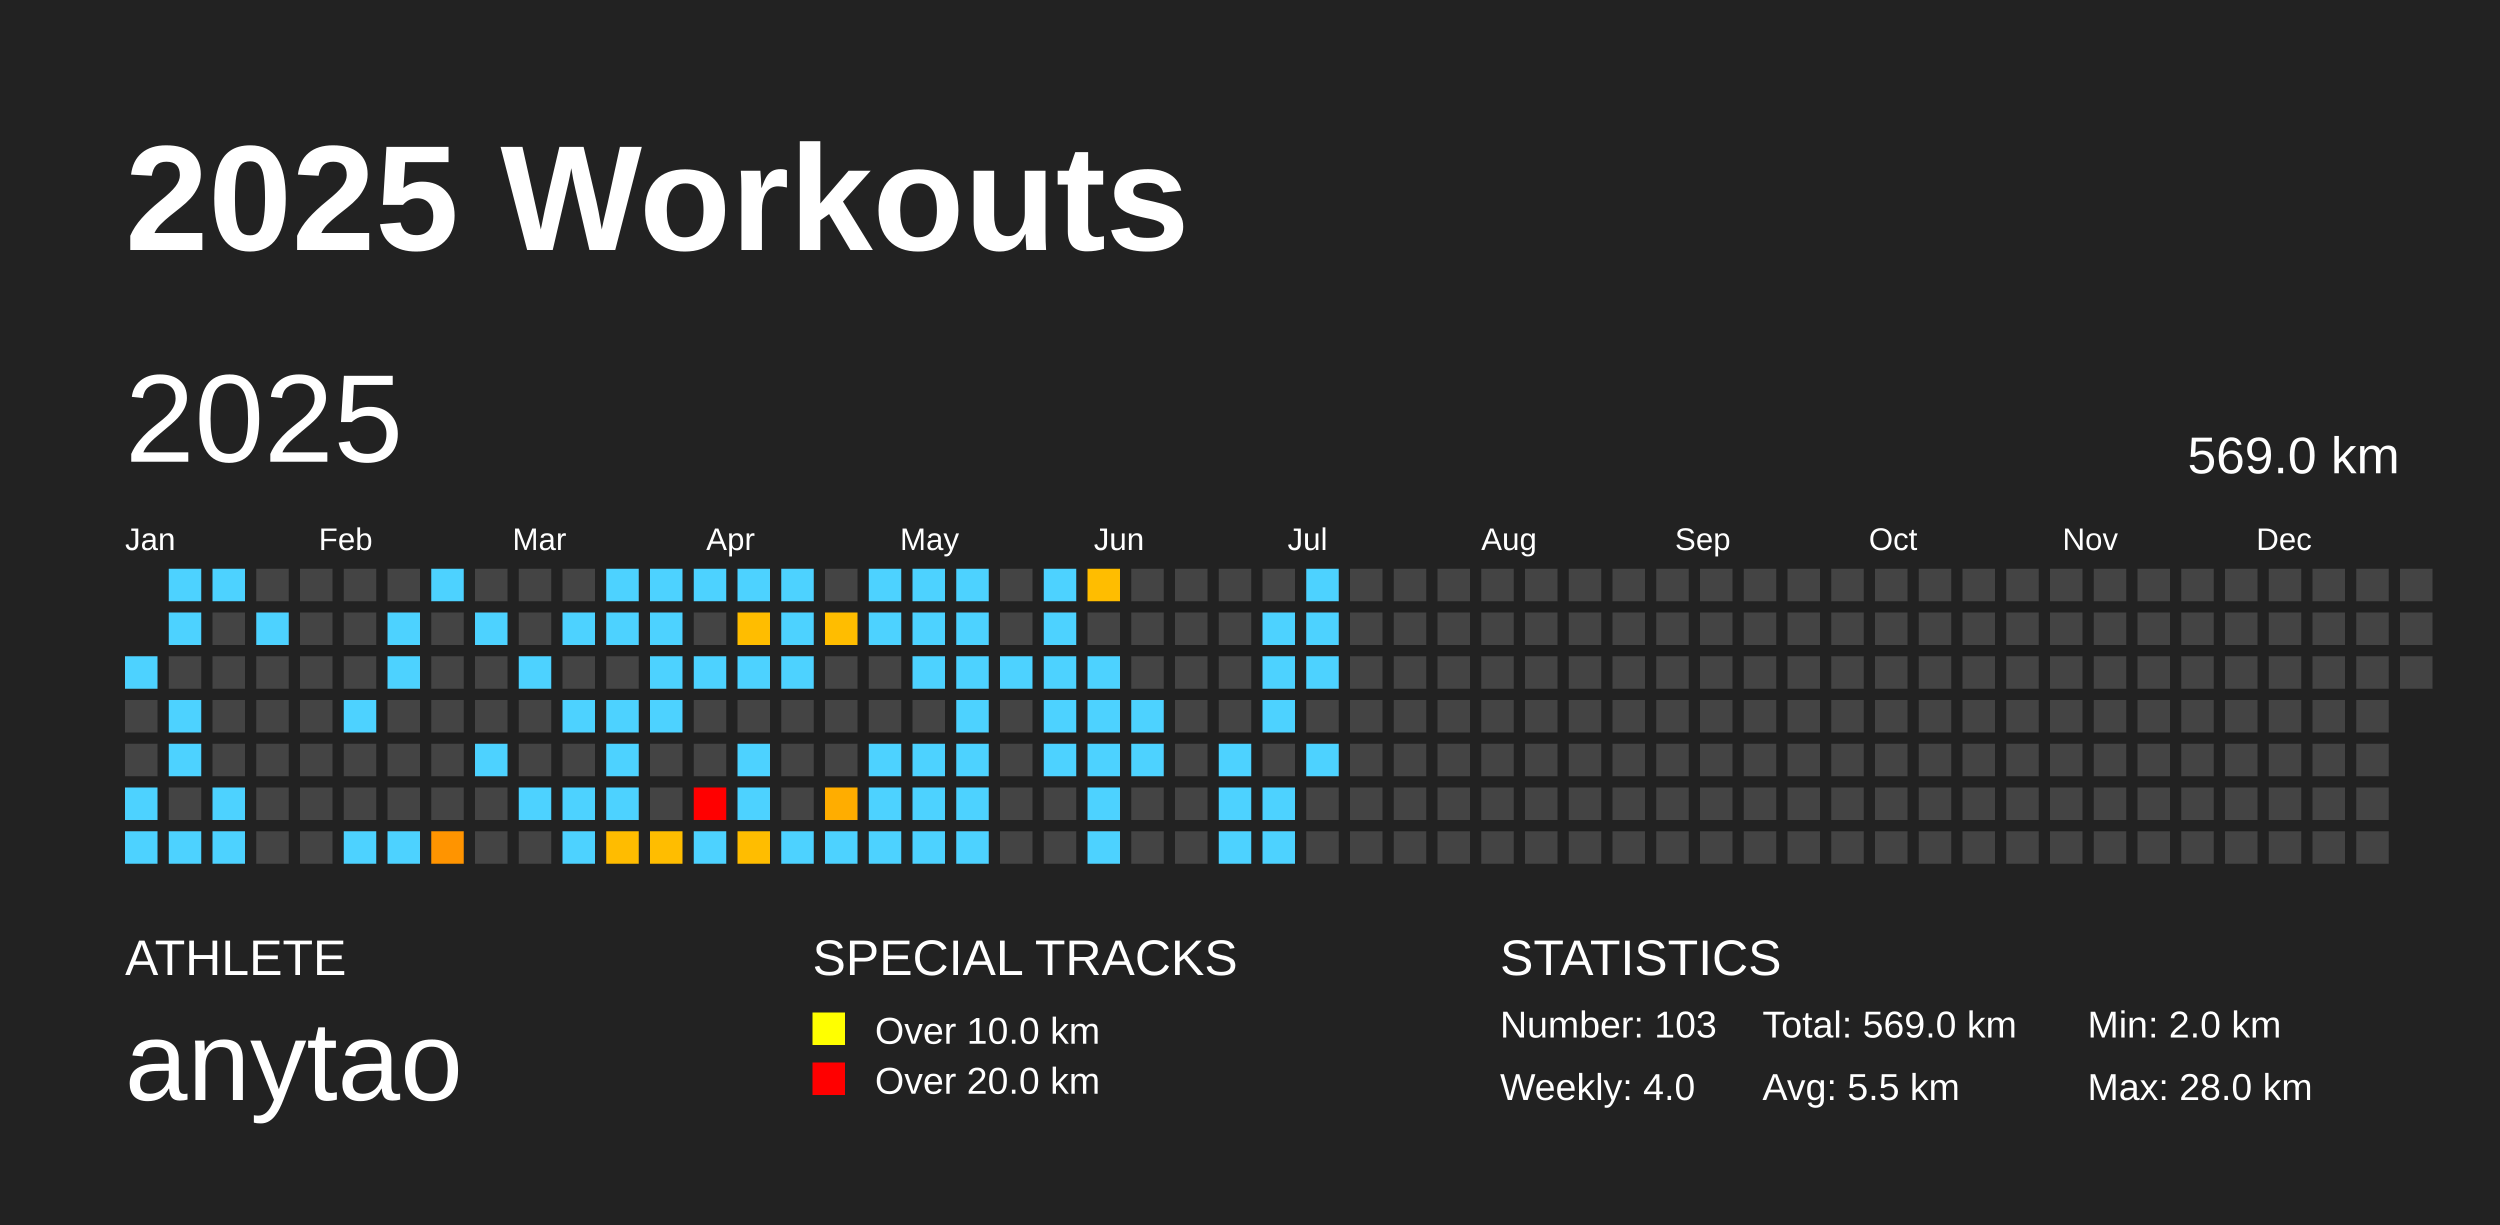
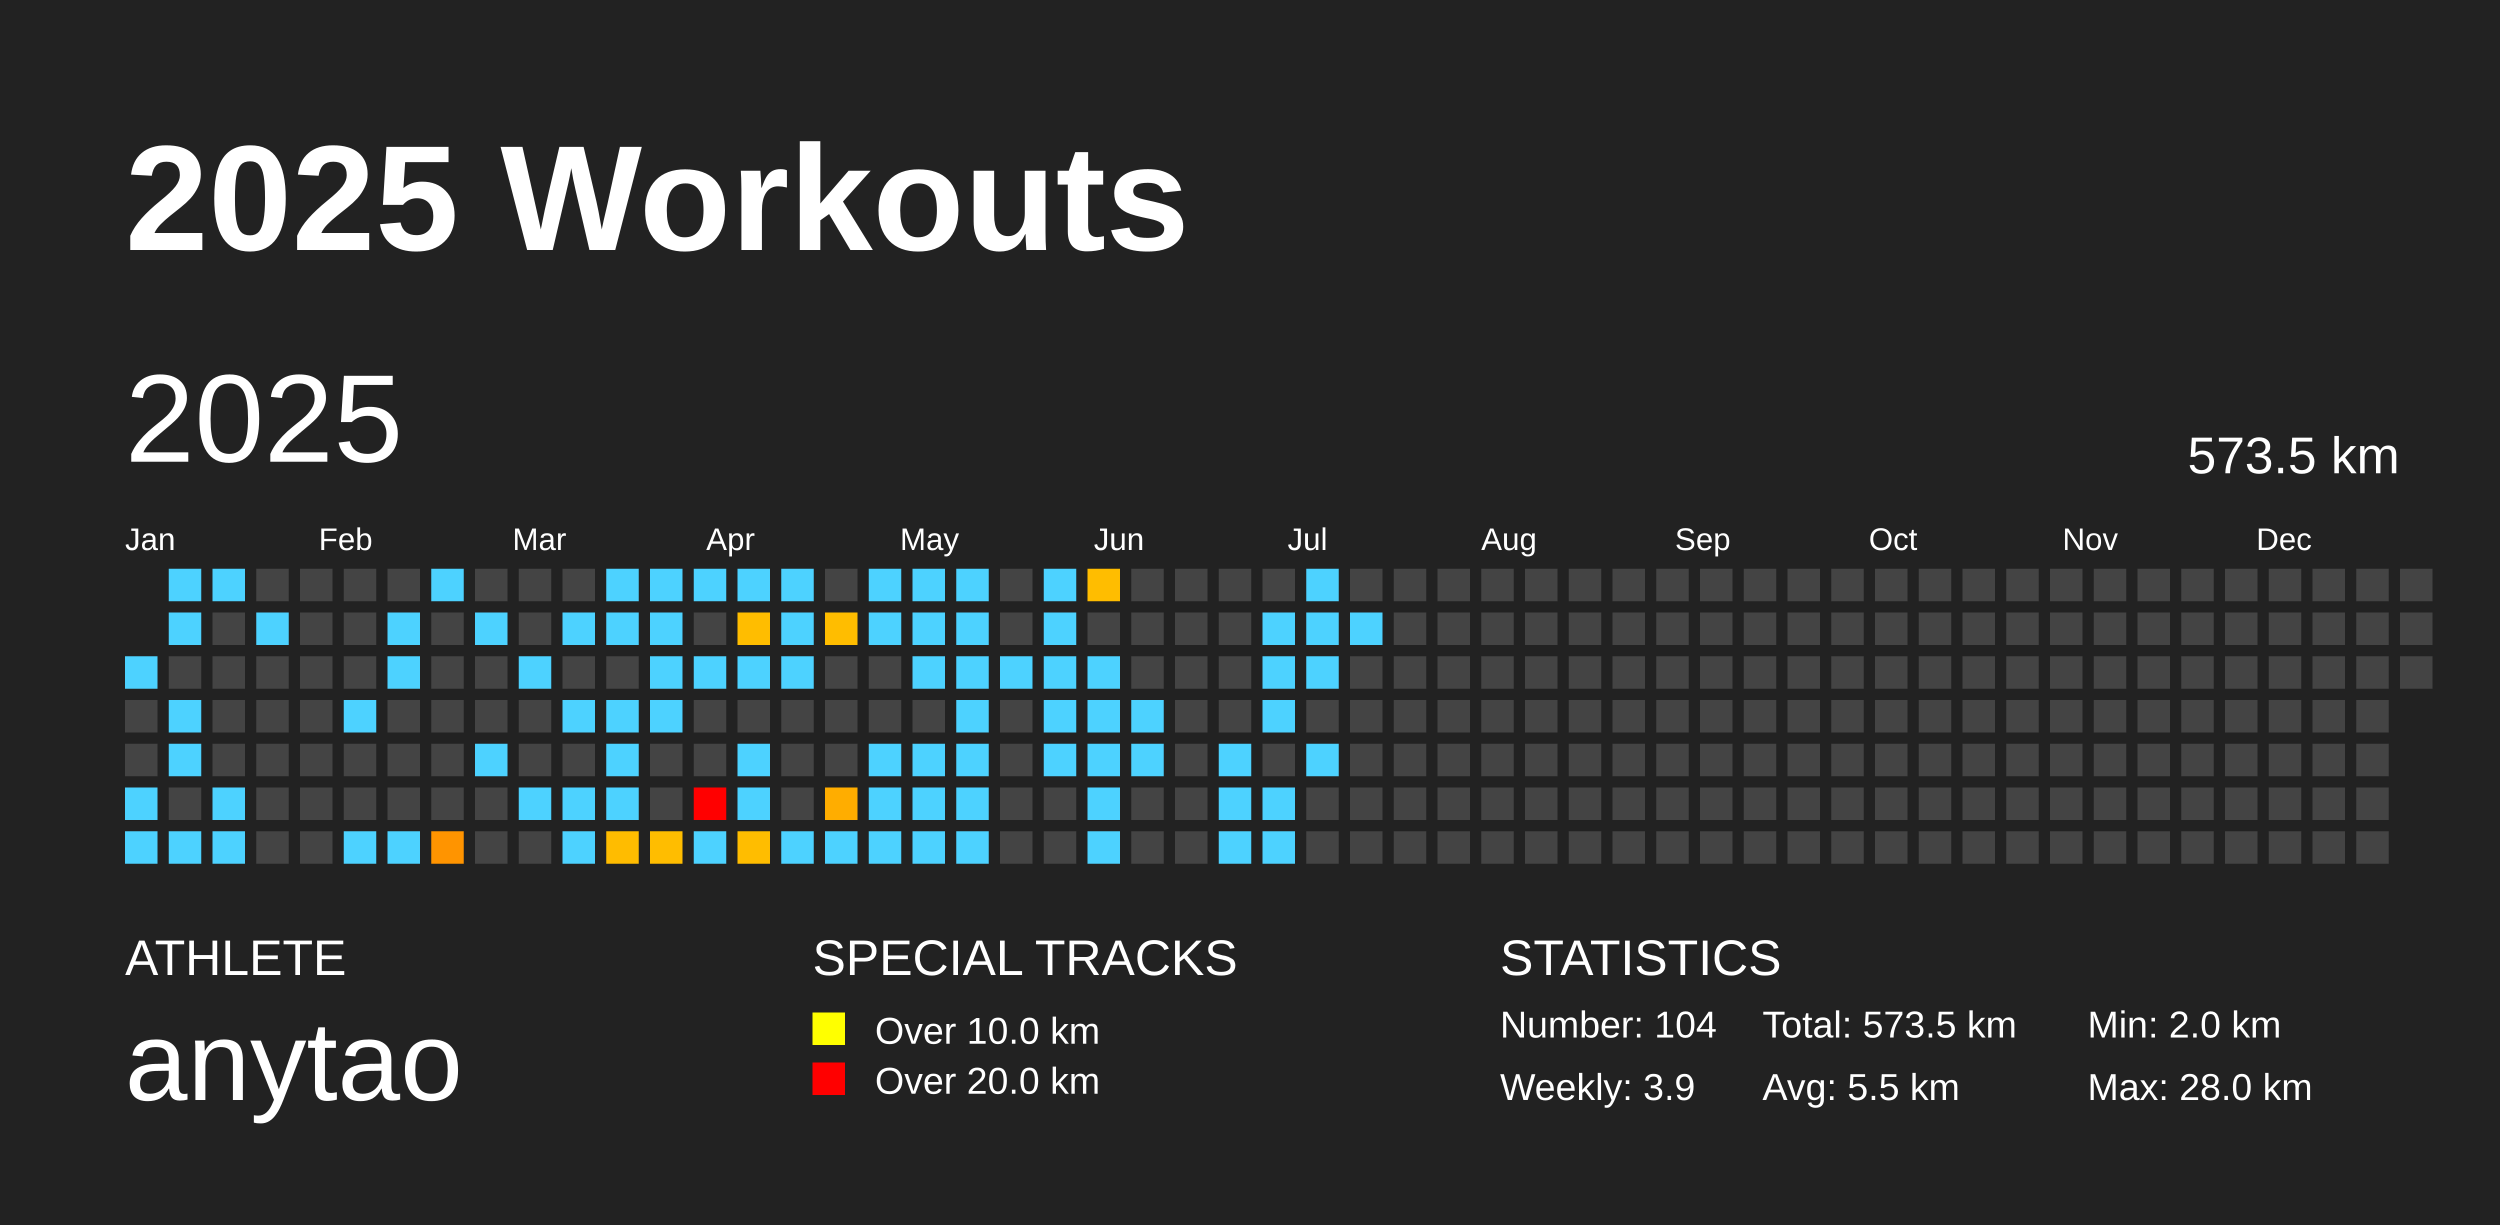
<svg xmlns="http://www.w3.org/2000/svg" baseProfile="full" height="98mm" version="1.1" viewBox="0,0,200,98" width="200mm">
  <defs />
  <rect fill="#222222" height="98" width="200" x="0" y="0" />
  <text fill="#FFFFFF" style="font-size:12px; font-family:Arial; font-weight:bold;" x="10" y="20">2025 Workouts</text>
  <text fill="#FFFFFF" style="font-size:4px; font-family:Arial" x="10" y="78">ATHLETE</text>
  <text fill="#FFFFFF" style="font-size:9px; font-family:Arial" x="10" y="88">anytao</text>
  <text fill="#FFFFFF" style="font-size:4px; font-family:Arial" x="65" y="78">SPECIAL TRACKS</text>
  <rect fill="yellow" height="2.6" width="2.6" x="65" y="81" />
  <text fill="#FFFFFF" style="font-size:3px; font-family:Arial" x="70" y="83.5">Over 10.0 km</text>
  <rect fill="red" height="2.6" width="2.6" x="65" y="85" />
  <text fill="#FFFFFF" style="font-size:3px; font-family:Arial" x="70" y="87.5">Over 20.0 km</text>
  <text fill="#FFFFFF" style="font-size:4px; font-family:Arial" x="120" y="78">STATISTICS</text>
-   <text fill="#FFFFFF" style="font-size:3px; font-family:Arial" x="120" y="83">Number: 103</text>
-   <text fill="#FFFFFF" style="font-size:3px; font-family:Arial" x="120" y="88">Weekly: 4.0</text>
-   <text fill="#FFFFFF" style="font-size:3px; font-family:Arial" x="141" y="83">Total: 569.0 km</text>
+   <text fill="#FFFFFF" style="font-size:3px; font-family:Arial" x="120" y="83">Number: 104</text>
+   <text fill="#FFFFFF" style="font-size:3px; font-family:Arial" x="120" y="88">Weekly: 3.9</text>
+   <text fill="#FFFFFF" style="font-size:3px; font-family:Arial" x="141" y="83">Total: 573.5 km</text>
  <text fill="#FFFFFF" style="font-size:3px; font-family:Arial" x="141" y="88">Avg: 5.5 km</text>
  <text fill="#FFFFFF" style="font-size:3px; font-family:Arial" x="167" y="83">Min: 2.0 km</text>
  <text fill="#FFFFFF" style="font-size:3px; font-family:Arial" x="167" y="88">Max: 28.0 km</text>
  <text dominant-baseline="hanging" fill="#FFFFFF" style="font-size:10.0px; font-family:Arial;" x="10" y="30">2025</text>
-   <text dominant-baseline="hanging" fill="#FFFFFF" style="font-size:4.125px; font-family:Arial;" x="175" y="35">569.0 km</text>
+   <text dominant-baseline="hanging" fill="#FFFFFF" style="font-size:4.125px; font-family:Arial;" x="175" y="35">573.5 km</text>
  <text fill="#FFFFFF" style="font-size:2.5px; font-family:Arial" x="10.0" y="44">Jan</text>
  <text fill="#FFFFFF" style="font-size:2.5px; font-family:Arial" x="25.5" y="44">Feb</text>
  <text fill="#FFFFFF" style="font-size:2.5px; font-family:Arial" x="41.0" y="44">Mar</text>
  <text fill="#FFFFFF" style="font-size:2.5px; font-family:Arial" x="56.5" y="44">Apr</text>
  <text fill="#FFFFFF" style="font-size:2.5px; font-family:Arial" x="72.0" y="44">May</text>
  <text fill="#FFFFFF" style="font-size:2.5px; font-family:Arial" x="87.5" y="44">Jun</text>
  <text fill="#FFFFFF" style="font-size:2.5px; font-family:Arial" x="103.0" y="44">Jul</text>
  <text fill="#FFFFFF" style="font-size:2.5px; font-family:Arial" x="118.5" y="44">Aug</text>
  <text fill="#FFFFFF" style="font-size:2.5px; font-family:Arial" x="134.0" y="44">Sep</text>
  <text fill="#FFFFFF" style="font-size:2.5px; font-family:Arial" x="149.5" y="44">Oct</text>
  <text fill="#FFFFFF" style="font-size:2.5px; font-family:Arial" x="165.0" y="44">Nov</text>
  <text fill="#FFFFFF" style="font-size:2.5px; font-family:Arial" x="180.5" y="44">Dec</text>
  <rect fill="#4dd2ff" height="2.6" width="2.6" x="10.0" y="52.5" />
  <rect fill="#444444" height="2.6" width="2.6" x="10.0" y="56.0" />
  <rect fill="#444444" height="2.6" width="2.6" x="10.0" y="59.5" />
  <rect fill="#4dd2ff" height="2.6" width="2.6" x="10.0" y="63.0" />
  <rect fill="#4dd2ff" height="2.6" width="2.6" x="10.0" y="66.5" />
  <rect fill="#4dd2ff" height="2.6" width="2.6" x="13.5" y="45.5" />
  <rect fill="#4dd2ff" height="2.6" width="2.6" x="13.5" y="49.0" />
  <rect fill="#444444" height="2.6" width="2.6" x="13.5" y="52.5" />
  <rect fill="#4dd2ff" height="2.6" width="2.6" x="13.5" y="56.0" />
  <rect fill="#4dd2ff" height="2.6" width="2.6" x="13.5" y="59.5" />
  <rect fill="#444444" height="2.6" width="2.6" x="13.5" y="63.0" />
  <rect fill="#4dd2ff" height="2.6" width="2.6" x="13.5" y="66.5" />
  <rect fill="#4dd2ff" height="2.6" width="2.6" x="17.0" y="45.5" />
  <rect fill="#444444" height="2.6" width="2.6" x="17.0" y="49.0" />
  <rect fill="#444444" height="2.6" width="2.6" x="17.0" y="52.5" />
  <rect fill="#444444" height="2.6" width="2.6" x="17.0" y="56.0" />
  <rect fill="#444444" height="2.6" width="2.6" x="17.0" y="59.5" />
  <rect fill="#4dd2ff" height="2.6" width="2.6" x="17.0" y="63.0" />
  <rect fill="#4dd2ff" height="2.6" width="2.6" x="17.0" y="66.5" />
  <rect fill="#444444" height="2.6" width="2.6" x="20.5" y="45.5" />
  <rect fill="#4dd2ff" height="2.6" width="2.6" x="20.5" y="49.0" />
  <rect fill="#444444" height="2.6" width="2.6" x="20.5" y="52.5" />
  <rect fill="#444444" height="2.6" width="2.6" x="20.5" y="56.0" />
  <rect fill="#444444" height="2.6" width="2.6" x="20.5" y="59.5" />
  <rect fill="#444444" height="2.6" width="2.6" x="20.5" y="63.0" />
  <rect fill="#444444" height="2.6" width="2.6" x="20.5" y="66.5" />
  <rect fill="#444444" height="2.6" width="2.6" x="24.0" y="45.5" />
  <rect fill="#444444" height="2.6" width="2.6" x="24.0" y="49.0" />
  <rect fill="#444444" height="2.6" width="2.6" x="24.0" y="52.5" />
  <rect fill="#444444" height="2.6" width="2.6" x="24.0" y="56.0" />
  <rect fill="#444444" height="2.6" width="2.6" x="24.0" y="59.5" />
  <rect fill="#444444" height="2.6" width="2.6" x="24.0" y="63.0" />
  <rect fill="#444444" height="2.6" width="2.6" x="24.0" y="66.5" />
  <rect fill="#444444" height="2.6" width="2.6" x="27.5" y="45.5" />
  <rect fill="#444444" height="2.6" width="2.6" x="27.5" y="49.0" />
  <rect fill="#444444" height="2.6" width="2.6" x="27.5" y="52.5" />
  <rect fill="#4dd2ff" height="2.6" width="2.6" x="27.5" y="56.0" />
  <rect fill="#444444" height="2.6" width="2.6" x="27.5" y="59.5" />
  <rect fill="#444444" height="2.6" width="2.6" x="27.5" y="63.0" />
  <rect fill="#4dd2ff" height="2.6" width="2.6" x="27.5" y="66.5" />
  <rect fill="#444444" height="2.6" width="2.6" x="31.0" y="45.5" />
  <rect fill="#4dd2ff" height="2.6" width="2.6" x="31.0" y="49.0" />
  <rect fill="#4dd2ff" height="2.6" width="2.6" x="31.0" y="52.5" />
  <rect fill="#444444" height="2.6" width="2.6" x="31.0" y="56.0" />
  <rect fill="#444444" height="2.6" width="2.6" x="31.0" y="59.5" />
  <rect fill="#444444" height="2.6" width="2.6" x="31.0" y="63.0" />
  <rect fill="#4dd2ff" height="2.6" width="2.6" x="31.0" y="66.5" />
  <rect fill="#4dd2ff" height="2.6" width="2.6" x="34.5" y="45.5" />
  <rect fill="#444444" height="2.6" width="2.6" x="34.5" y="49.0" />
  <rect fill="#444444" height="2.6" width="2.6" x="34.5" y="52.5" />
  <rect fill="#444444" height="2.6" width="2.6" x="34.5" y="56.0" />
  <rect fill="#444444" height="2.6" width="2.6" x="34.5" y="59.5" />
  <rect fill="#444444" height="2.6" width="2.6" x="34.5" y="63.0" />
  <rect fill="#ff9400" height="2.6" width="2.6" x="34.5" y="66.5" />
  <rect fill="#444444" height="2.6" width="2.6" x="38.0" y="45.5" />
  <rect fill="#4dd2ff" height="2.6" width="2.6" x="38.0" y="49.0" />
  <rect fill="#444444" height="2.6" width="2.6" x="38.0" y="52.5" />
  <rect fill="#444444" height="2.6" width="2.6" x="38.0" y="56.0" />
  <rect fill="#4dd2ff" height="2.6" width="2.6" x="38.0" y="59.5" />
  <rect fill="#444444" height="2.6" width="2.6" x="38.0" y="63.0" />
  <rect fill="#444444" height="2.6" width="2.6" x="38.0" y="66.5" />
  <rect fill="#444444" height="2.6" width="2.6" x="41.5" y="45.5" />
  <rect fill="#444444" height="2.6" width="2.6" x="41.5" y="49.0" />
  <rect fill="#4dd2ff" height="2.6" width="2.6" x="41.5" y="52.5" />
  <rect fill="#444444" height="2.6" width="2.6" x="41.5" y="56.0" />
  <rect fill="#444444" height="2.6" width="2.6" x="41.5" y="59.5" />
  <rect fill="#4dd2ff" height="2.6" width="2.6" x="41.5" y="63.0" />
  <rect fill="#444444" height="2.6" width="2.6" x="41.5" y="66.5" />
  <rect fill="#444444" height="2.6" width="2.6" x="45.0" y="45.5" />
  <rect fill="#4dd2ff" height="2.6" width="2.6" x="45.0" y="49.0" />
  <rect fill="#444444" height="2.6" width="2.6" x="45.0" y="52.5" />
  <rect fill="#4dd2ff" height="2.6" width="2.6" x="45.0" y="56.0" />
  <rect fill="#444444" height="2.6" width="2.6" x="45.0" y="59.5" />
  <rect fill="#4dd2ff" height="2.6" width="2.6" x="45.0" y="63.0" />
  <rect fill="#4dd2ff" height="2.6" width="2.6" x="45.0" y="66.5" />
  <rect fill="#4dd2ff" height="2.6" width="2.6" x="48.5" y="45.5" />
  <rect fill="#4dd2ff" height="2.6" width="2.6" x="48.5" y="49.0" />
  <rect fill="#444444" height="2.6" width="2.6" x="48.5" y="52.5" />
  <rect fill="#4dd2ff" height="2.6" width="2.6" x="48.5" y="56.0" />
  <rect fill="#4dd2ff" height="2.6" width="2.6" x="48.5" y="59.5" />
  <rect fill="#4dd2ff" height="2.6" width="2.6" x="48.5" y="63.0" />
  <rect fill="#ffbc00" height="2.6" width="2.6" x="48.5" y="66.5" />
  <rect fill="#4dd2ff" height="2.6" width="2.6" x="52.0" y="45.5" />
  <rect fill="#4dd2ff" height="2.6" width="2.6" x="52.0" y="49.0" />
  <rect fill="#4dd2ff" height="2.6" width="2.6" x="52.0" y="52.5" />
  <rect fill="#4dd2ff" height="2.6" width="2.6" x="52.0" y="56.0" />
  <rect fill="#444444" height="2.6" width="2.6" x="52.0" y="59.5" />
  <rect fill="#444444" height="2.6" width="2.6" x="52.0" y="63.0" />
  <rect fill="#ffbd00" height="2.6" width="2.6" x="52.0" y="66.5" />
  <rect fill="#4dd2ff" height="2.6" width="2.6" x="55.5" y="45.5" />
  <rect fill="#444444" height="2.6" width="2.6" x="55.5" y="49.0" />
  <rect fill="#4dd2ff" height="2.6" width="2.6" x="55.5" y="52.5" />
  <rect fill="#444444" height="2.6" width="2.6" x="55.5" y="56.0" />
  <rect fill="#444444" height="2.6" width="2.6" x="55.5" y="59.5" />
  <rect fill="red" height="2.6" width="2.6" x="55.5" y="63.0" />
  <rect fill="#4dd2ff" height="2.6" width="2.6" x="55.5" y="66.5" />
  <rect fill="#4dd2ff" height="2.6" width="2.6" x="59.0" y="45.5" />
  <rect fill="#ffbd00" height="2.6" width="2.6" x="59.0" y="49.0" />
  <rect fill="#4dd2ff" height="2.6" width="2.6" x="59.0" y="52.5" />
  <rect fill="#444444" height="2.6" width="2.6" x="59.0" y="56.0" />
  <rect fill="#4dd2ff" height="2.6" width="2.6" x="59.0" y="59.5" />
  <rect fill="#4dd2ff" height="2.6" width="2.6" x="59.0" y="63.0" />
  <rect fill="#ffbd00" height="2.6" width="2.6" x="59.0" y="66.5" />
  <rect fill="#4dd2ff" height="2.6" width="2.6" x="62.5" y="45.5" />
  <rect fill="#4dd2ff" height="2.6" width="2.6" x="62.5" y="49.0" />
  <rect fill="#4dd2ff" height="2.6" width="2.6" x="62.5" y="52.5" />
  <rect fill="#444444" height="2.6" width="2.6" x="62.5" y="56.0" />
  <rect fill="#444444" height="2.6" width="2.6" x="62.5" y="59.5" />
  <rect fill="#444444" height="2.6" width="2.6" x="62.5" y="63.0" />
  <rect fill="#4dd2ff" height="2.6" width="2.6" x="62.5" y="66.5" />
  <rect fill="#444444" height="2.6" width="2.6" x="66.0" y="45.5" />
  <rect fill="#ffbd00" height="2.6" width="2.6" x="66.0" y="49.0" />
  <rect fill="#444444" height="2.6" width="2.6" x="66.0" y="52.5" />
  <rect fill="#444444" height="2.6" width="2.6" x="66.0" y="56.0" />
  <rect fill="#444444" height="2.6" width="2.6" x="66.0" y="59.5" />
  <rect fill="#ffad00" height="2.6" width="2.6" x="66.0" y="63.0" />
  <rect fill="#4dd2ff" height="2.6" width="2.6" x="66.0" y="66.5" />
  <rect fill="#4dd2ff" height="2.6" width="2.6" x="69.5" y="45.5" />
  <rect fill="#4dd2ff" height="2.6" width="2.6" x="69.5" y="49.0" />
  <rect fill="#444444" height="2.6" width="2.6" x="69.5" y="52.5" />
  <rect fill="#444444" height="2.6" width="2.6" x="69.5" y="56.0" />
  <rect fill="#4dd2ff" height="2.6" width="2.6" x="69.5" y="59.5" />
  <rect fill="#4dd2ff" height="2.6" width="2.6" x="69.5" y="63.0" />
  <rect fill="#4dd2ff" height="2.6" width="2.6" x="69.5" y="66.5" />
  <rect fill="#4dd2ff" height="2.6" width="2.6" x="73.0" y="45.5" />
  <rect fill="#4dd2ff" height="2.6" width="2.6" x="73.0" y="49.0" />
  <rect fill="#4dd2ff" height="2.6" width="2.6" x="73.0" y="52.5" />
  <rect fill="#444444" height="2.6" width="2.6" x="73.0" y="56.0" />
  <rect fill="#4dd2ff" height="2.6" width="2.6" x="73.0" y="59.5" />
  <rect fill="#4dd2ff" height="2.6" width="2.6" x="73.0" y="63.0" />
  <rect fill="#4dd2ff" height="2.6" width="2.6" x="73.0" y="66.5" />
  <rect fill="#4dd2ff" height="2.6" width="2.6" x="76.5" y="45.5" />
  <rect fill="#4dd2ff" height="2.6" width="2.6" x="76.5" y="49.0" />
  <rect fill="#4dd2ff" height="2.6" width="2.6" x="76.5" y="52.5" />
  <rect fill="#4dd2ff" height="2.6" width="2.6" x="76.5" y="56.0" />
  <rect fill="#4dd2ff" height="2.6" width="2.6" x="76.5" y="59.5" />
  <rect fill="#4dd2ff" height="2.6" width="2.6" x="76.5" y="63.0" />
  <rect fill="#4dd2ff" height="2.6" width="2.6" x="76.5" y="66.5" />
  <rect fill="#444444" height="2.6" width="2.6" x="80.0" y="45.5" />
  <rect fill="#444444" height="2.6" width="2.6" x="80.0" y="49.0" />
  <rect fill="#4dd2ff" height="2.6" width="2.6" x="80.0" y="52.5" />
  <rect fill="#444444" height="2.6" width="2.6" x="80.0" y="56.0" />
  <rect fill="#444444" height="2.6" width="2.6" x="80.0" y="59.5" />
  <rect fill="#444444" height="2.6" width="2.6" x="80.0" y="63.0" />
  <rect fill="#444444" height="2.6" width="2.6" x="80.0" y="66.5" />
  <rect fill="#4dd2ff" height="2.6" width="2.6" x="83.5" y="45.5" />
  <rect fill="#4dd2ff" height="2.6" width="2.6" x="83.5" y="49.0" />
  <rect fill="#4dd2ff" height="2.6" width="2.6" x="83.5" y="52.5" />
  <rect fill="#4dd2ff" height="2.6" width="2.6" x="83.5" y="56.0" />
  <rect fill="#4dd2ff" height="2.6" width="2.6" x="83.5" y="59.5" />
  <rect fill="#444444" height="2.6" width="2.6" x="83.5" y="63.0" />
  <rect fill="#444444" height="2.6" width="2.6" x="83.5" y="66.5" />
  <rect fill="#ffbd00" height="2.6" width="2.6" x="87.0" y="45.5" />
  <rect fill="#444444" height="2.6" width="2.6" x="87.0" y="49.0" />
  <rect fill="#4dd2ff" height="2.6" width="2.6" x="87.0" y="52.5" />
  <rect fill="#4dd2ff" height="2.6" width="2.6" x="87.0" y="56.0" />
  <rect fill="#4dd2ff" height="2.6" width="2.6" x="87.0" y="59.5" />
  <rect fill="#4dd2ff" height="2.6" width="2.6" x="87.0" y="63.0" />
  <rect fill="#4dd2ff" height="2.6" width="2.6" x="87.0" y="66.5" />
  <rect fill="#444444" height="2.6" width="2.6" x="90.5" y="45.5" />
  <rect fill="#444444" height="2.6" width="2.6" x="90.5" y="49.0" />
  <rect fill="#444444" height="2.6" width="2.6" x="90.5" y="52.5" />
  <rect fill="#4dd2ff" height="2.6" width="2.6" x="90.5" y="56.0" />
  <rect fill="#4dd2ff" height="2.6" width="2.6" x="90.5" y="59.5" />
  <rect fill="#444444" height="2.6" width="2.6" x="90.5" y="63.0" />
  <rect fill="#444444" height="2.6" width="2.6" x="90.5" y="66.5" />
  <rect fill="#444444" height="2.6" width="2.6" x="94.0" y="45.5" />
  <rect fill="#444444" height="2.6" width="2.6" x="94.0" y="49.0" />
  <rect fill="#444444" height="2.6" width="2.6" x="94.0" y="52.5" />
  <rect fill="#444444" height="2.6" width="2.6" x="94.0" y="56.0" />
  <rect fill="#444444" height="2.6" width="2.6" x="94.0" y="59.5" />
  <rect fill="#444444" height="2.6" width="2.6" x="94.0" y="63.0" />
  <rect fill="#444444" height="2.6" width="2.6" x="94.0" y="66.5" />
  <rect fill="#444444" height="2.6" width="2.6" x="97.5" y="45.5" />
  <rect fill="#444444" height="2.6" width="2.6" x="97.5" y="49.0" />
  <rect fill="#444444" height="2.6" width="2.6" x="97.5" y="52.5" />
  <rect fill="#444444" height="2.6" width="2.6" x="97.5" y="56.0" />
  <rect fill="#4dd2ff" height="2.6" width="2.6" x="97.5" y="59.5" />
  <rect fill="#4dd2ff" height="2.6" width="2.6" x="97.5" y="63.0" />
  <rect fill="#4dd2ff" height="2.6" width="2.6" x="97.5" y="66.5" />
  <rect fill="#444444" height="2.6" width="2.6" x="101.0" y="45.5" />
  <rect fill="#4dd2ff" height="2.6" width="2.6" x="101.0" y="49.0" />
  <rect fill="#4dd2ff" height="2.6" width="2.6" x="101.0" y="52.5" />
  <rect fill="#4dd2ff" height="2.6" width="2.6" x="101.0" y="56.0" />
  <rect fill="#444444" height="2.6" width="2.6" x="101.0" y="59.5" />
  <rect fill="#4dd2ff" height="2.6" width="2.6" x="101.0" y="63.0" />
  <rect fill="#4dd2ff" height="2.6" width="2.6" x="101.0" y="66.5" />
  <rect fill="#4dd2ff" height="2.6" width="2.6" x="104.5" y="45.5" />
  <rect fill="#4dd2ff" height="2.6" width="2.6" x="104.5" y="49.0" />
  <rect fill="#4dd2ff" height="2.6" width="2.6" x="104.5" y="52.5" />
  <rect fill="#444444" height="2.6" width="2.6" x="104.5" y="56.0" />
  <rect fill="#4dd2ff" height="2.6" width="2.6" x="104.5" y="59.5" />
  <rect fill="#444444" height="2.6" width="2.6" x="104.5" y="63.0" />
  <rect fill="#444444" height="2.6" width="2.6" x="104.5" y="66.5" />
  <rect fill="#444444" height="2.6" width="2.6" x="108.0" y="45.5" />
-   <rect fill="#444444" height="2.6" width="2.6" x="108.0" y="49.0" />
+   <rect fill="#4dd2ff" height="2.6" width="2.6" x="108.0" y="49.0" />
  <rect fill="#444444" height="2.6" width="2.6" x="108.0" y="52.5" />
  <rect fill="#444444" height="2.6" width="2.6" x="108.0" y="56.0" />
  <rect fill="#444444" height="2.6" width="2.6" x="108.0" y="59.5" />
  <rect fill="#444444" height="2.6" width="2.6" x="108.0" y="63.0" />
  <rect fill="#444444" height="2.6" width="2.6" x="108.0" y="66.5" />
  <rect fill="#444444" height="2.6" width="2.6" x="111.5" y="45.5" />
  <rect fill="#444444" height="2.6" width="2.6" x="111.5" y="49.0" />
  <rect fill="#444444" height="2.6" width="2.6" x="111.5" y="52.5" />
  <rect fill="#444444" height="2.6" width="2.6" x="111.5" y="56.0" />
  <rect fill="#444444" height="2.6" width="2.6" x="111.5" y="59.5" />
  <rect fill="#444444" height="2.6" width="2.6" x="111.5" y="63.0" />
  <rect fill="#444444" height="2.6" width="2.6" x="111.5" y="66.5" />
  <rect fill="#444444" height="2.6" width="2.6" x="115.0" y="45.5" />
  <rect fill="#444444" height="2.6" width="2.6" x="115.0" y="49.0" />
  <rect fill="#444444" height="2.6" width="2.6" x="115.0" y="52.5" />
  <rect fill="#444444" height="2.6" width="2.6" x="115.0" y="56.0" />
  <rect fill="#444444" height="2.6" width="2.6" x="115.0" y="59.5" />
  <rect fill="#444444" height="2.6" width="2.6" x="115.0" y="63.0" />
  <rect fill="#444444" height="2.6" width="2.6" x="115.0" y="66.5" />
  <rect fill="#444444" height="2.6" width="2.6" x="118.5" y="45.5" />
  <rect fill="#444444" height="2.6" width="2.6" x="118.5" y="49.0" />
  <rect fill="#444444" height="2.6" width="2.6" x="118.5" y="52.5" />
  <rect fill="#444444" height="2.6" width="2.6" x="118.5" y="56.0" />
  <rect fill="#444444" height="2.6" width="2.6" x="118.5" y="59.5" />
  <rect fill="#444444" height="2.6" width="2.6" x="118.5" y="63.0" />
  <rect fill="#444444" height="2.6" width="2.6" x="118.5" y="66.5" />
  <rect fill="#444444" height="2.6" width="2.6" x="122.0" y="45.5" />
  <rect fill="#444444" height="2.6" width="2.6" x="122.0" y="49.0" />
  <rect fill="#444444" height="2.6" width="2.6" x="122.0" y="52.5" />
  <rect fill="#444444" height="2.6" width="2.6" x="122.0" y="56.0" />
  <rect fill="#444444" height="2.6" width="2.6" x="122.0" y="59.5" />
  <rect fill="#444444" height="2.6" width="2.6" x="122.0" y="63.0" />
  <rect fill="#444444" height="2.6" width="2.6" x="122.0" y="66.5" />
  <rect fill="#444444" height="2.6" width="2.6" x="125.5" y="45.5" />
  <rect fill="#444444" height="2.6" width="2.6" x="125.5" y="49.0" />
  <rect fill="#444444" height="2.6" width="2.6" x="125.5" y="52.5" />
  <rect fill="#444444" height="2.6" width="2.6" x="125.5" y="56.0" />
  <rect fill="#444444" height="2.6" width="2.6" x="125.5" y="59.5" />
  <rect fill="#444444" height="2.6" width="2.6" x="125.5" y="63.0" />
  <rect fill="#444444" height="2.6" width="2.6" x="125.5" y="66.5" />
  <rect fill="#444444" height="2.6" width="2.6" x="129.0" y="45.5" />
  <rect fill="#444444" height="2.6" width="2.6" x="129.0" y="49.0" />
  <rect fill="#444444" height="2.6" width="2.6" x="129.0" y="52.5" />
  <rect fill="#444444" height="2.6" width="2.6" x="129.0" y="56.0" />
  <rect fill="#444444" height="2.6" width="2.6" x="129.0" y="59.5" />
  <rect fill="#444444" height="2.6" width="2.6" x="129.0" y="63.0" />
  <rect fill="#444444" height="2.6" width="2.6" x="129.0" y="66.5" />
  <rect fill="#444444" height="2.6" width="2.6" x="132.5" y="45.5" />
  <rect fill="#444444" height="2.6" width="2.6" x="132.5" y="49.0" />
  <rect fill="#444444" height="2.6" width="2.6" x="132.5" y="52.5" />
  <rect fill="#444444" height="2.6" width="2.6" x="132.5" y="56.0" />
  <rect fill="#444444" height="2.6" width="2.6" x="132.5" y="59.5" />
  <rect fill="#444444" height="2.6" width="2.6" x="132.5" y="63.0" />
  <rect fill="#444444" height="2.6" width="2.6" x="132.5" y="66.5" />
  <rect fill="#444444" height="2.6" width="2.6" x="136.0" y="45.5" />
  <rect fill="#444444" height="2.6" width="2.6" x="136.0" y="49.0" />
  <rect fill="#444444" height="2.6" width="2.6" x="136.0" y="52.5" />
  <rect fill="#444444" height="2.6" width="2.6" x="136.0" y="56.0" />
  <rect fill="#444444" height="2.6" width="2.6" x="136.0" y="59.5" />
  <rect fill="#444444" height="2.6" width="2.6" x="136.0" y="63.0" />
  <rect fill="#444444" height="2.6" width="2.6" x="136.0" y="66.5" />
  <rect fill="#444444" height="2.6" width="2.6" x="139.5" y="45.5" />
  <rect fill="#444444" height="2.6" width="2.6" x="139.5" y="49.0" />
  <rect fill="#444444" height="2.6" width="2.6" x="139.5" y="52.5" />
  <rect fill="#444444" height="2.6" width="2.6" x="139.5" y="56.0" />
  <rect fill="#444444" height="2.6" width="2.6" x="139.5" y="59.5" />
  <rect fill="#444444" height="2.6" width="2.6" x="139.5" y="63.0" />
  <rect fill="#444444" height="2.6" width="2.6" x="139.5" y="66.5" />
  <rect fill="#444444" height="2.6" width="2.6" x="143.0" y="45.5" />
  <rect fill="#444444" height="2.6" width="2.6" x="143.0" y="49.0" />
  <rect fill="#444444" height="2.6" width="2.6" x="143.0" y="52.5" />
  <rect fill="#444444" height="2.6" width="2.6" x="143.0" y="56.0" />
  <rect fill="#444444" height="2.6" width="2.6" x="143.0" y="59.5" />
  <rect fill="#444444" height="2.6" width="2.6" x="143.0" y="63.0" />
  <rect fill="#444444" height="2.6" width="2.6" x="143.0" y="66.5" />
  <rect fill="#444444" height="2.6" width="2.6" x="146.5" y="45.5" />
  <rect fill="#444444" height="2.6" width="2.6" x="146.5" y="49.0" />
  <rect fill="#444444" height="2.6" width="2.6" x="146.5" y="52.5" />
  <rect fill="#444444" height="2.6" width="2.6" x="146.5" y="56.0" />
  <rect fill="#444444" height="2.6" width="2.6" x="146.5" y="59.5" />
  <rect fill="#444444" height="2.6" width="2.6" x="146.5" y="63.0" />
  <rect fill="#444444" height="2.6" width="2.6" x="146.5" y="66.5" />
  <rect fill="#444444" height="2.6" width="2.6" x="150.0" y="45.5" />
  <rect fill="#444444" height="2.6" width="2.6" x="150.0" y="49.0" />
  <rect fill="#444444" height="2.6" width="2.6" x="150.0" y="52.5" />
  <rect fill="#444444" height="2.6" width="2.6" x="150.0" y="56.0" />
  <rect fill="#444444" height="2.6" width="2.6" x="150.0" y="59.5" />
  <rect fill="#444444" height="2.6" width="2.6" x="150.0" y="63.0" />
  <rect fill="#444444" height="2.6" width="2.6" x="150.0" y="66.5" />
  <rect fill="#444444" height="2.6" width="2.6" x="153.5" y="45.5" />
  <rect fill="#444444" height="2.6" width="2.6" x="153.5" y="49.0" />
  <rect fill="#444444" height="2.6" width="2.6" x="153.5" y="52.5" />
  <rect fill="#444444" height="2.6" width="2.6" x="153.5" y="56.0" />
  <rect fill="#444444" height="2.6" width="2.6" x="153.5" y="59.5" />
  <rect fill="#444444" height="2.6" width="2.6" x="153.5" y="63.0" />
  <rect fill="#444444" height="2.6" width="2.6" x="153.5" y="66.5" />
  <rect fill="#444444" height="2.6" width="2.6" x="157.0" y="45.5" />
  <rect fill="#444444" height="2.6" width="2.6" x="157.0" y="49.0" />
  <rect fill="#444444" height="2.6" width="2.6" x="157.0" y="52.5" />
  <rect fill="#444444" height="2.6" width="2.6" x="157.0" y="56.0" />
  <rect fill="#444444" height="2.6" width="2.6" x="157.0" y="59.5" />
  <rect fill="#444444" height="2.6" width="2.6" x="157.0" y="63.0" />
  <rect fill="#444444" height="2.6" width="2.6" x="157.0" y="66.5" />
  <rect fill="#444444" height="2.6" width="2.6" x="160.5" y="45.5" />
  <rect fill="#444444" height="2.6" width="2.6" x="160.5" y="49.0" />
  <rect fill="#444444" height="2.6" width="2.6" x="160.5" y="52.5" />
  <rect fill="#444444" height="2.6" width="2.6" x="160.5" y="56.0" />
  <rect fill="#444444" height="2.6" width="2.6" x="160.5" y="59.5" />
  <rect fill="#444444" height="2.6" width="2.6" x="160.5" y="63.0" />
  <rect fill="#444444" height="2.6" width="2.6" x="160.5" y="66.5" />
  <rect fill="#444444" height="2.6" width="2.6" x="164.0" y="45.5" />
  <rect fill="#444444" height="2.6" width="2.6" x="164.0" y="49.0" />
  <rect fill="#444444" height="2.6" width="2.6" x="164.0" y="52.5" />
  <rect fill="#444444" height="2.6" width="2.6" x="164.0" y="56.0" />
  <rect fill="#444444" height="2.6" width="2.6" x="164.0" y="59.5" />
  <rect fill="#444444" height="2.6" width="2.6" x="164.0" y="63.0" />
  <rect fill="#444444" height="2.6" width="2.6" x="164.0" y="66.5" />
  <rect fill="#444444" height="2.6" width="2.6" x="167.5" y="45.5" />
  <rect fill="#444444" height="2.6" width="2.6" x="167.5" y="49.0" />
  <rect fill="#444444" height="2.6" width="2.6" x="167.5" y="52.5" />
  <rect fill="#444444" height="2.6" width="2.6" x="167.5" y="56.0" />
  <rect fill="#444444" height="2.6" width="2.6" x="167.5" y="59.5" />
  <rect fill="#444444" height="2.6" width="2.6" x="167.5" y="63.0" />
  <rect fill="#444444" height="2.6" width="2.6" x="167.5" y="66.5" />
  <rect fill="#444444" height="2.6" width="2.6" x="171.0" y="45.5" />
  <rect fill="#444444" height="2.6" width="2.6" x="171.0" y="49.0" />
  <rect fill="#444444" height="2.6" width="2.6" x="171.0" y="52.5" />
  <rect fill="#444444" height="2.6" width="2.6" x="171.0" y="56.0" />
  <rect fill="#444444" height="2.6" width="2.6" x="171.0" y="59.5" />
  <rect fill="#444444" height="2.6" width="2.6" x="171.0" y="63.0" />
  <rect fill="#444444" height="2.6" width="2.6" x="171.0" y="66.5" />
  <rect fill="#444444" height="2.6" width="2.6" x="174.5" y="45.5" />
  <rect fill="#444444" height="2.6" width="2.6" x="174.5" y="49.0" />
  <rect fill="#444444" height="2.6" width="2.6" x="174.5" y="52.5" />
  <rect fill="#444444" height="2.6" width="2.6" x="174.5" y="56.0" />
  <rect fill="#444444" height="2.6" width="2.6" x="174.5" y="59.5" />
  <rect fill="#444444" height="2.6" width="2.6" x="174.5" y="63.0" />
  <rect fill="#444444" height="2.6" width="2.6" x="174.5" y="66.5" />
  <rect fill="#444444" height="2.6" width="2.6" x="178.0" y="45.5" />
  <rect fill="#444444" height="2.6" width="2.6" x="178.0" y="49.0" />
  <rect fill="#444444" height="2.6" width="2.6" x="178.0" y="52.5" />
  <rect fill="#444444" height="2.6" width="2.6" x="178.0" y="56.0" />
  <rect fill="#444444" height="2.6" width="2.6" x="178.0" y="59.5" />
  <rect fill="#444444" height="2.6" width="2.6" x="178.0" y="63.0" />
  <rect fill="#444444" height="2.6" width="2.6" x="178.0" y="66.5" />
  <rect fill="#444444" height="2.6" width="2.6" x="181.5" y="45.5" />
  <rect fill="#444444" height="2.6" width="2.6" x="181.5" y="49.0" />
  <rect fill="#444444" height="2.6" width="2.6" x="181.5" y="52.5" />
  <rect fill="#444444" height="2.6" width="2.6" x="181.5" y="56.0" />
  <rect fill="#444444" height="2.6" width="2.6" x="181.5" y="59.5" />
  <rect fill="#444444" height="2.6" width="2.6" x="181.5" y="63.0" />
  <rect fill="#444444" height="2.6" width="2.6" x="181.5" y="66.5" />
  <rect fill="#444444" height="2.6" width="2.6" x="185.0" y="45.5" />
  <rect fill="#444444" height="2.6" width="2.6" x="185.0" y="49.0" />
  <rect fill="#444444" height="2.6" width="2.6" x="185.0" y="52.5" />
  <rect fill="#444444" height="2.6" width="2.6" x="185.0" y="56.0" />
  <rect fill="#444444" height="2.6" width="2.6" x="185.0" y="59.5" />
  <rect fill="#444444" height="2.6" width="2.6" x="185.0" y="63.0" />
  <rect fill="#444444" height="2.6" width="2.6" x="185.0" y="66.5" />
  <rect fill="#444444" height="2.6" width="2.6" x="188.5" y="45.5" />
  <rect fill="#444444" height="2.6" width="2.6" x="188.5" y="49.0" />
  <rect fill="#444444" height="2.6" width="2.6" x="188.5" y="52.5" />
  <rect fill="#444444" height="2.6" width="2.6" x="188.5" y="56.0" />
  <rect fill="#444444" height="2.6" width="2.6" x="188.5" y="59.5" />
  <rect fill="#444444" height="2.6" width="2.6" x="188.5" y="63.0" />
  <rect fill="#444444" height="2.6" width="2.6" x="188.5" y="66.5" />
  <rect fill="#444444" height="2.6" width="2.6" x="192.0" y="45.5" />
  <rect fill="#444444" height="2.6" width="2.6" x="192.0" y="49.0" />
  <rect fill="#444444" height="2.6" width="2.6" x="192.0" y="52.5" />
</svg>
